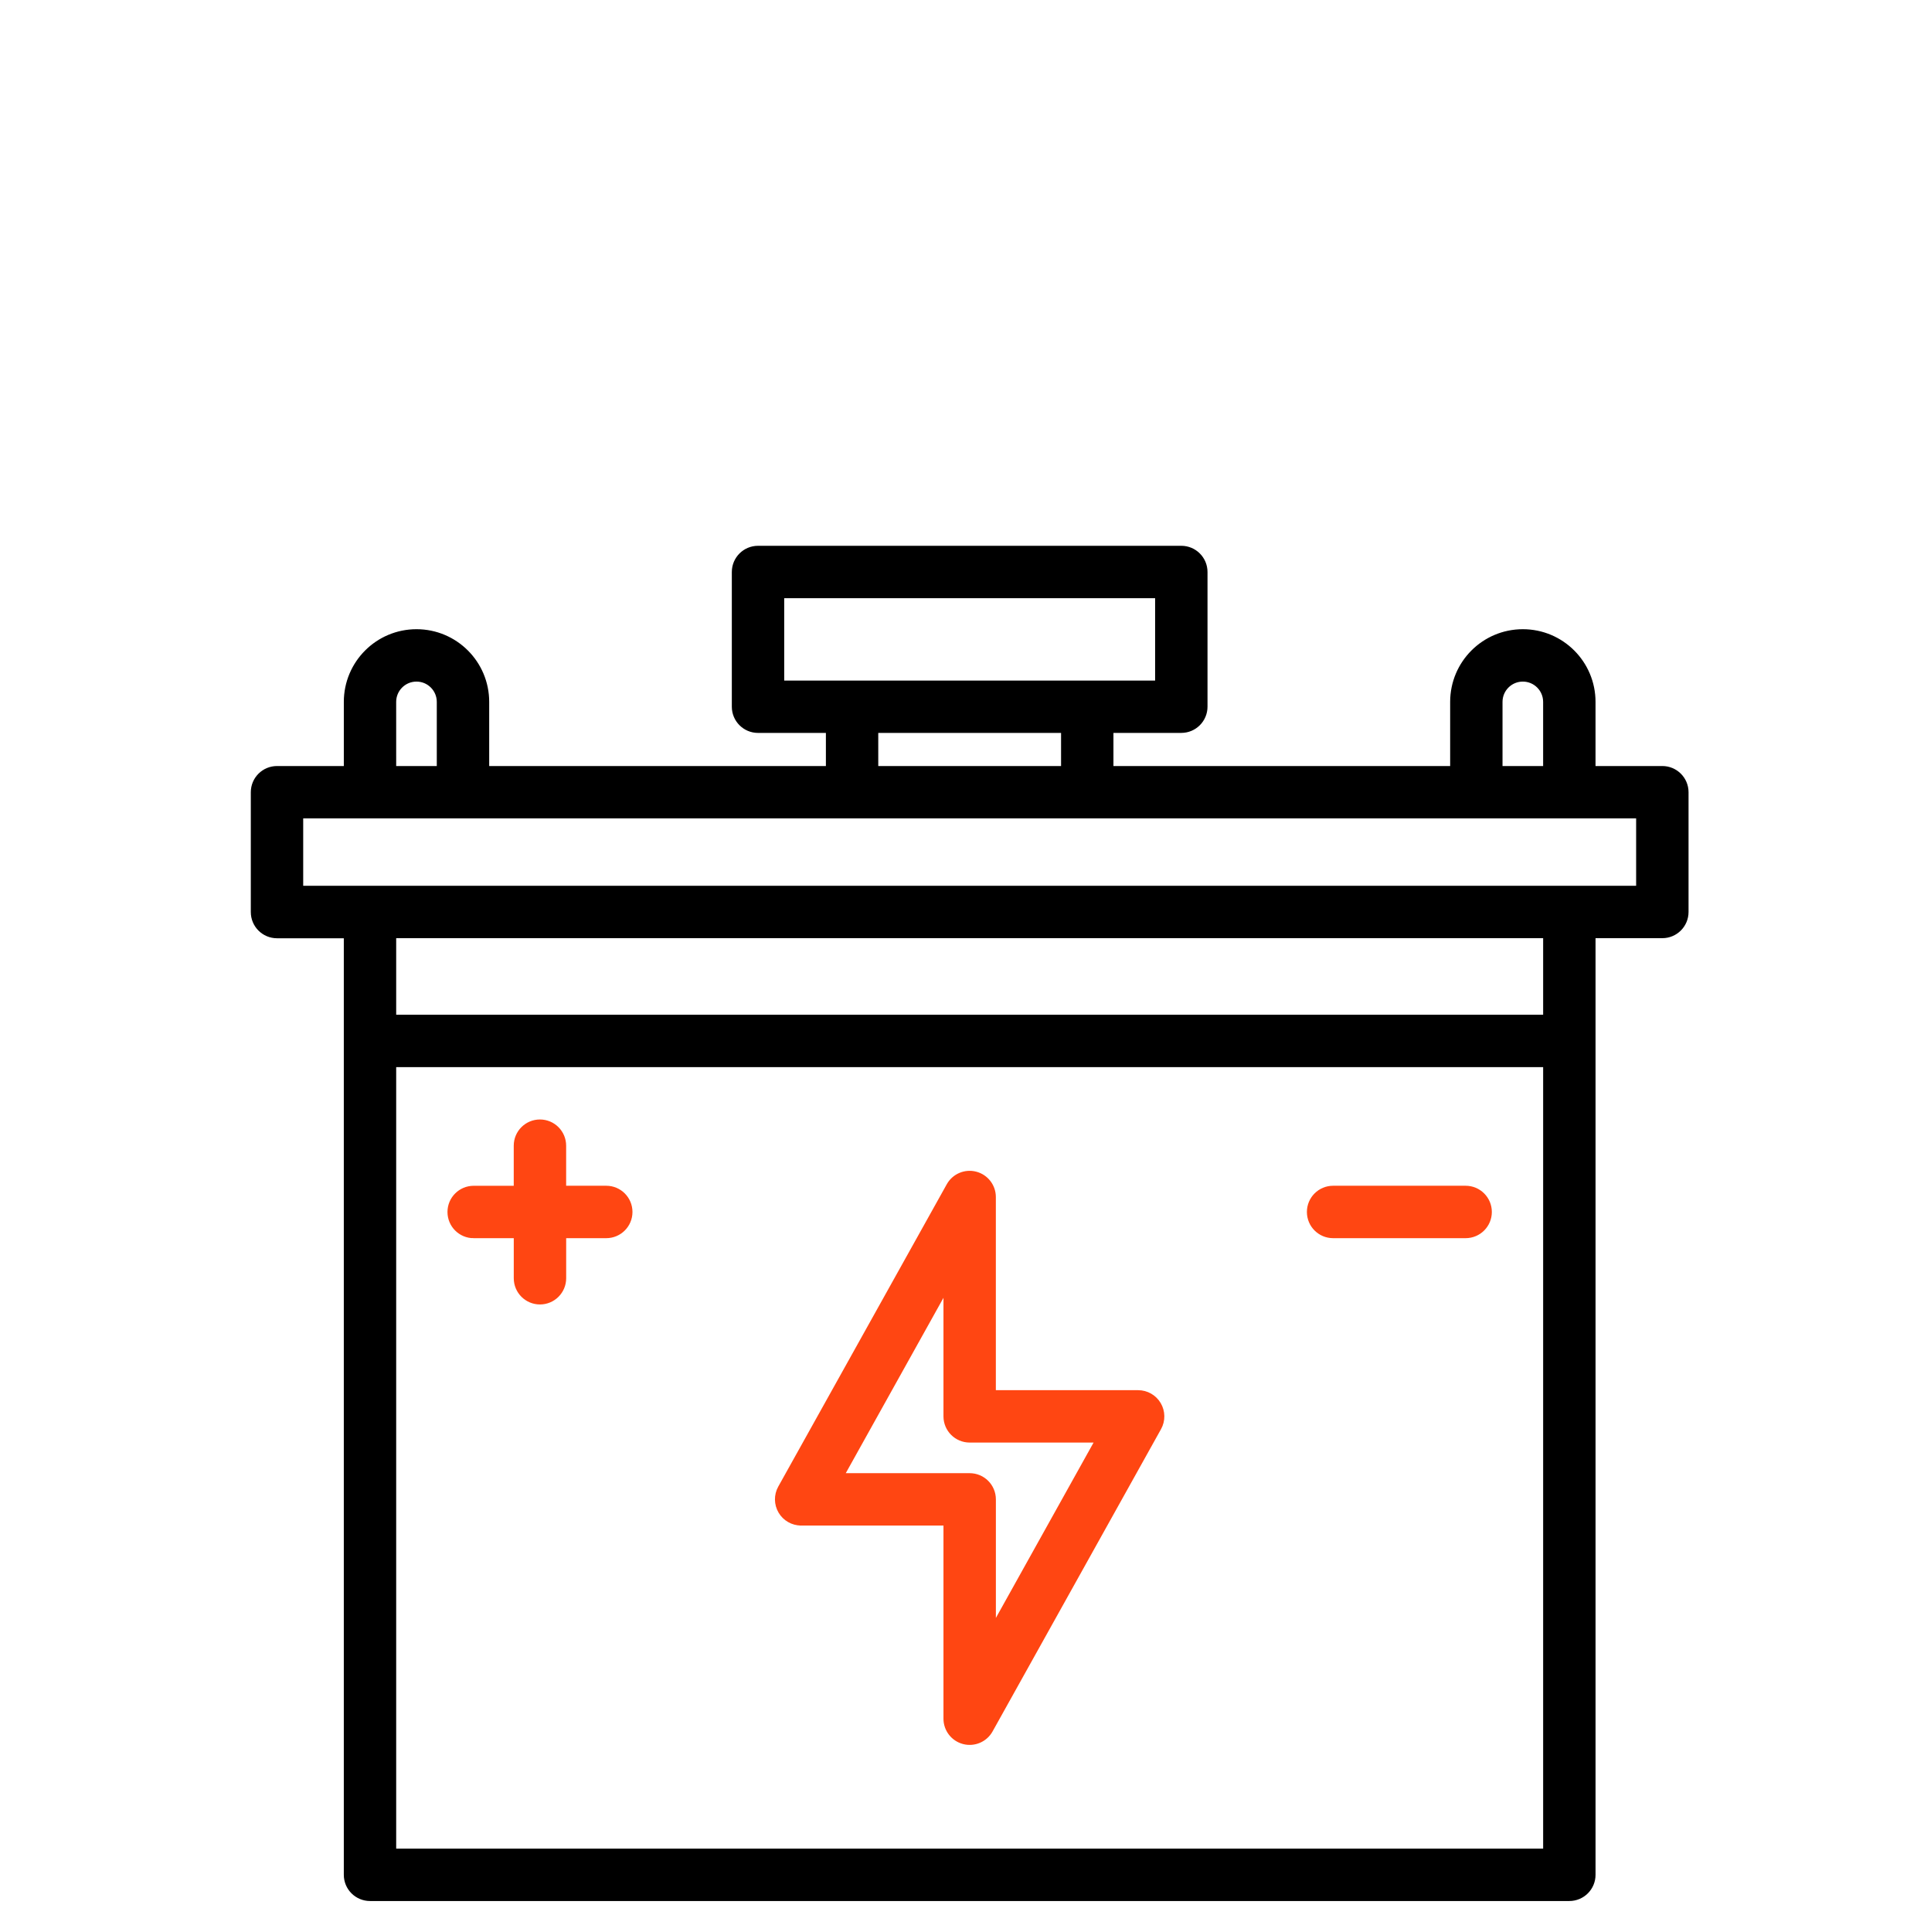
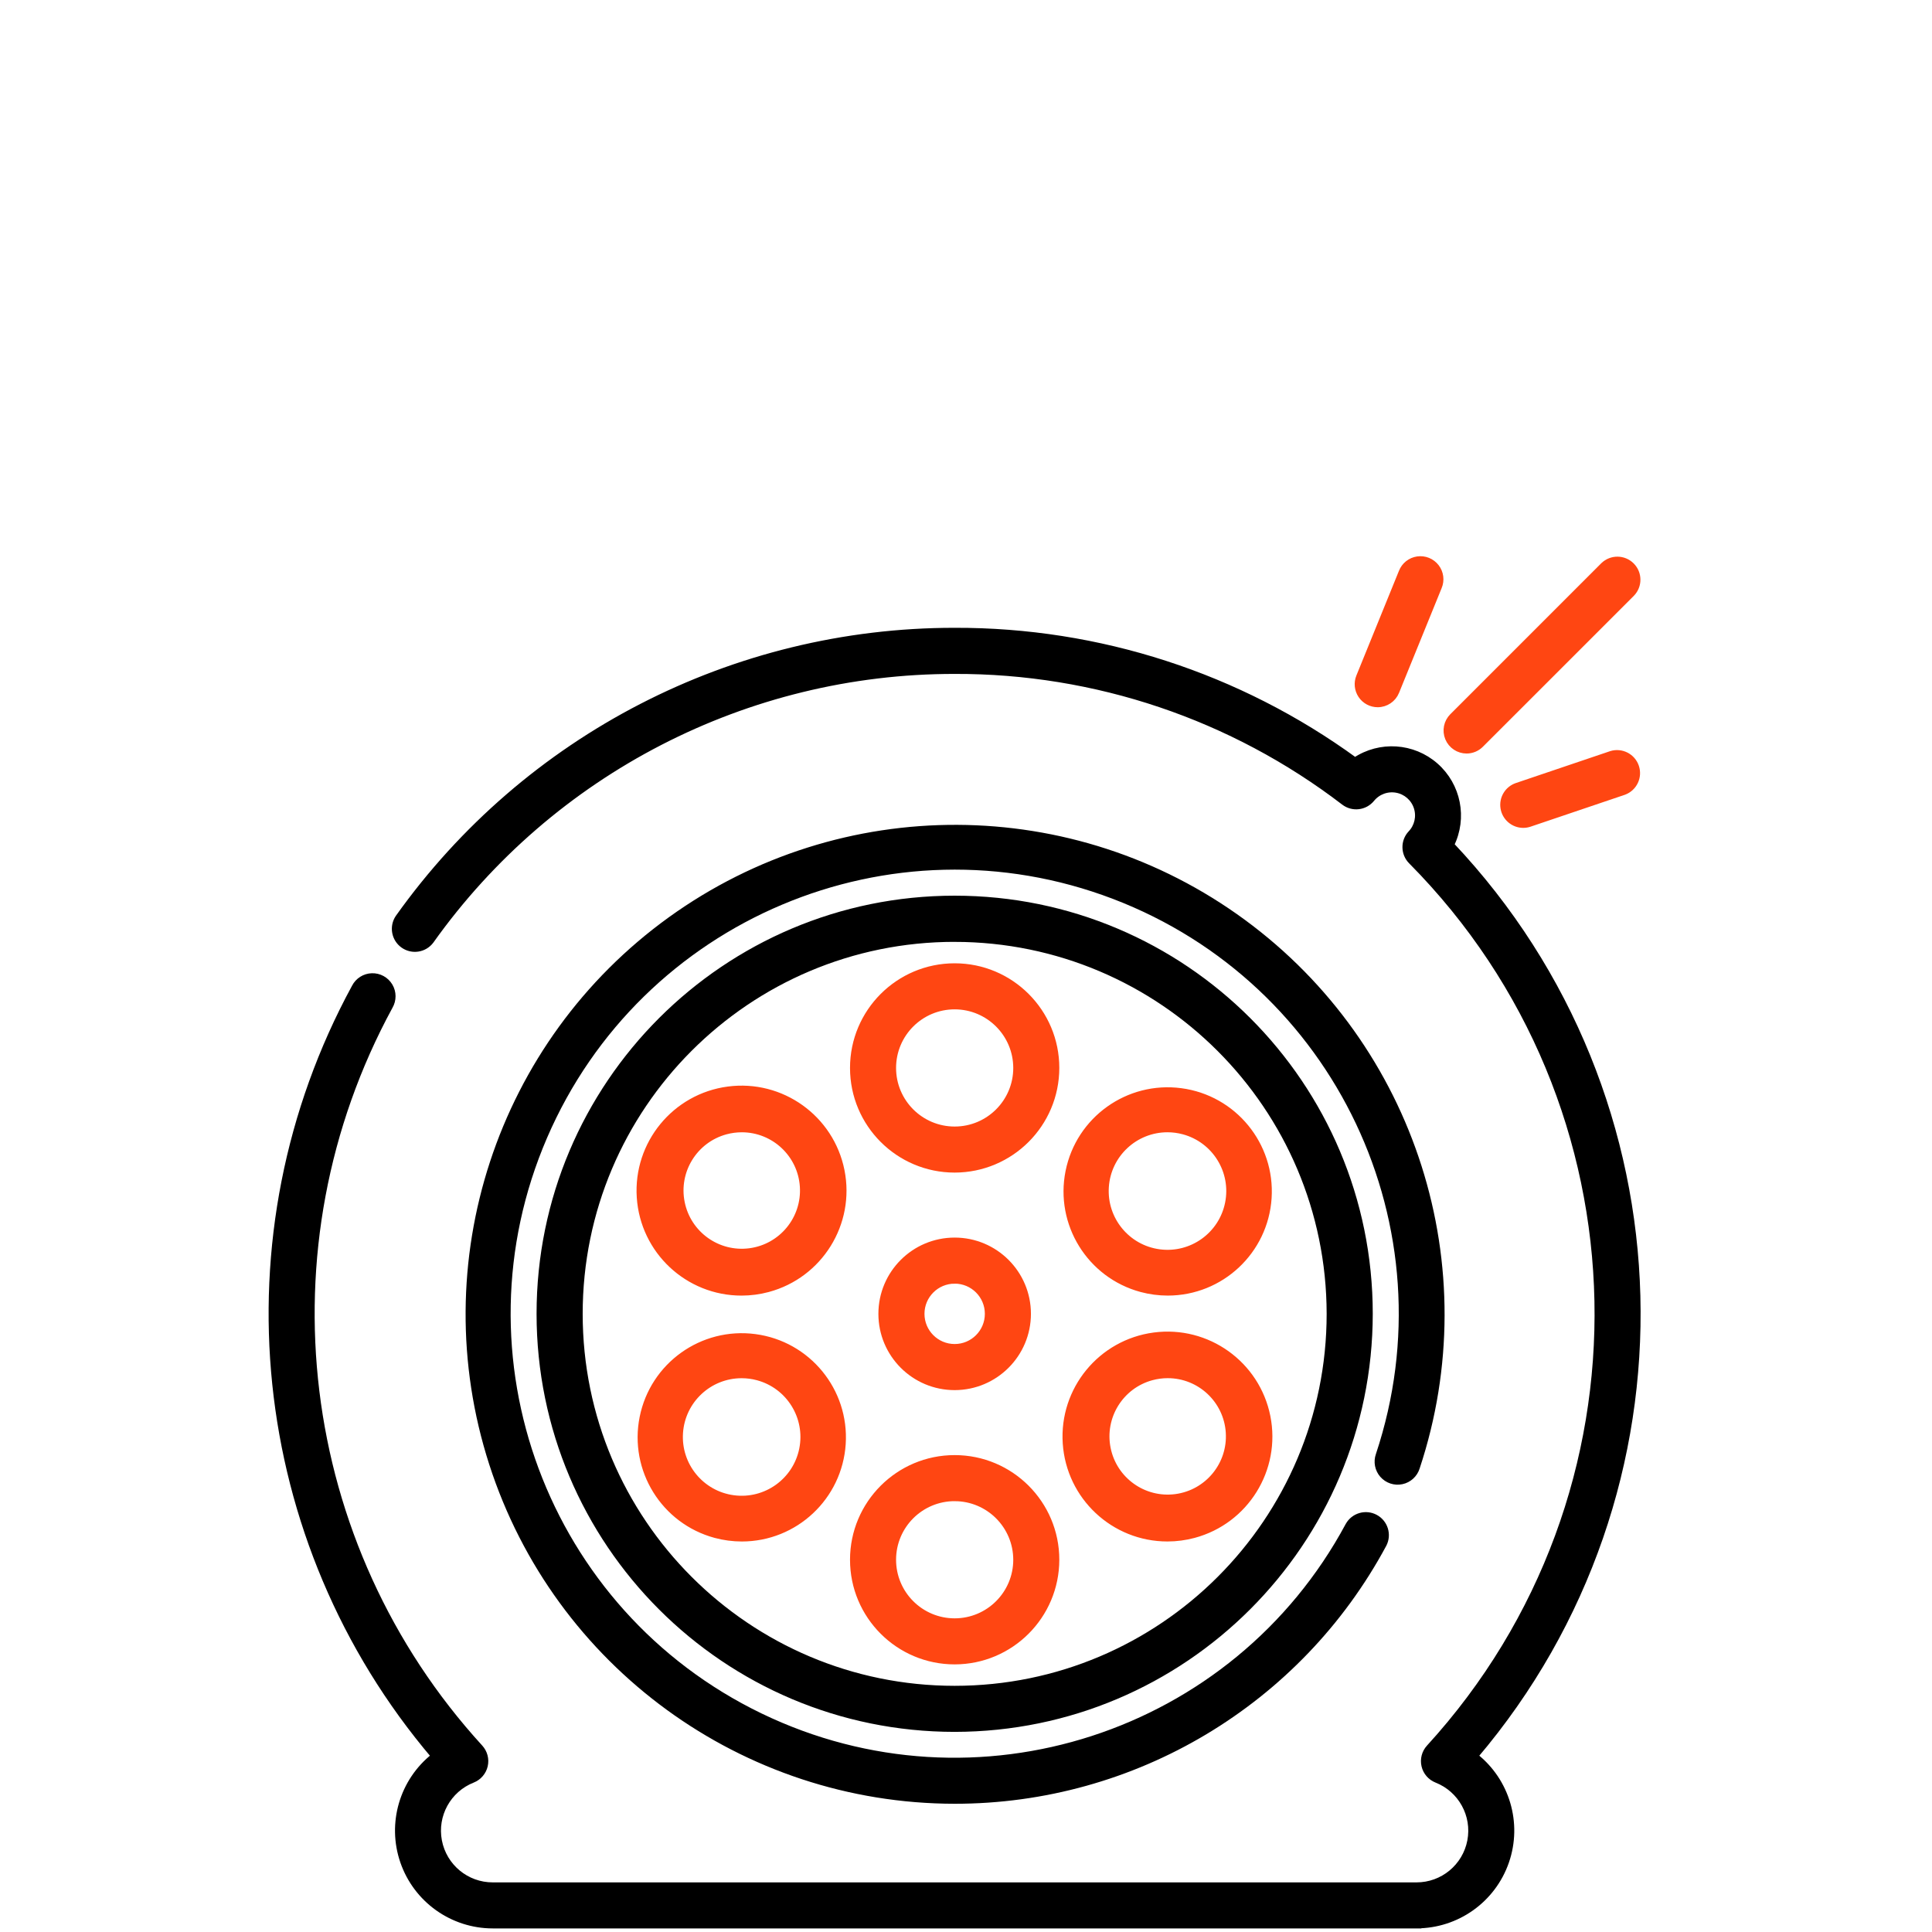
- <svg xmlns="http://www.w3.org/2000/svg" width="128" height="129" viewBox="0 0 128 129">
-   <g id="Group_6063" data-name="Group 6063" transform="translate(-1456 -1203)">
-     <g id="Group_6059" data-name="Group 6059" transform="translate(1463 1239.694)">
-       <g id="_007-battery" data-name="007-battery" transform="translate(10)">
-         <path id="Path_3029" data-name="Path 3029" d="M102.262,26.179H97.551V21.647a4.6,4.6,0,0,0-9.208,0v4.532H65.357V23.467h4.782a1.5,1.5,0,0,0,1.5-1.5V12.974a1.5,1.5,0,0,0-1.5-1.5H41.872a1.5,1.5,0,0,0-1.5,1.5v8.994a1.5,1.5,0,0,0,1.5,1.5h4.782v2.712H23.669V21.647a4.6,4.6,0,0,0-9.208,0v4.532H9.749a1.5,1.5,0,0,0-1.5,1.5v8a1.5,1.5,0,0,0,1.5,1.5H14.46V99.962a1.5,1.5,0,0,0,1.5,1.5H96.052a1.5,1.5,0,0,0,1.5-1.5V37.173h4.711a1.5,1.5,0,0,0,1.5-1.5v-8A1.5,1.5,0,0,0,102.262,26.179ZM91.34,21.647a1.606,1.606,0,0,1,3.212,0v4.532H91.34Zm-47.97-7.174H68.64v6H43.371Zm6.281,8.994H62.359v2.712H49.652Zm-32.194-1.82a1.606,1.606,0,0,1,3.212,0v4.532H17.458ZM94.553,98.464H17.458V45.783H94.553Zm0-55.679H17.458V37.173H94.553Zm6.21-8.61H11.248v-5h89.515Z" transform="translate(-8.25 -11.475)" stroke="#000" stroke-width="0.5" />
-         <path id="Path_3030" data-name="Path 3030" d="M50.612,83.38h9.754V96.527a1.5,1.5,0,0,0,2.809.73l11.253-20.19a1.5,1.5,0,0,0-1.31-2.227H63.364V61.691a1.5,1.5,0,0,0-2.809-.73L49.3,81.151a1.5,1.5,0,0,0,1.31,2.227Zm9.754-15.92v8.877a1.5,1.5,0,0,0,1.5,1.5h8.7l-7.2,12.922V81.881a1.5,1.5,0,0,0-1.5-1.5h-8.7Z" transform="translate(-14.11 -18.461)" fill="#ff4612" stroke="#ff4612" stroke-width="0.5" />
-         <path id="Path_3031" data-name="Path 3031" d="M25.082,63.616h2.927v2.926a1.5,1.5,0,1,0,3,0V63.616h2.927a1.5,1.5,0,1,0,0-3H31.007V57.691a1.5,1.5,0,0,0-3,0v2.927H25.082a1.5,1.5,0,1,0,0,3Z" transform="translate(-10.449 -17.887)" fill="#ff4612" stroke="#ff4612" stroke-width="0.5" />
-         <path id="Path_3032" data-name="Path 3032" d="M92.082,64.357h8.851a1.5,1.5,0,1,0,0-3H92.082a1.5,1.5,0,1,0,0,3Z" transform="translate(-20.056 -18.628)" fill="#ff4612" stroke="#ff4612" stroke-width="0.5" />
-       </g>
+ <svg xmlns="http://www.w3.org/2000/svg" width="128" height="128" viewBox="0 0 128 128">
+   <g id="Group_6066" data-name="Group 6066" transform="translate(-1198 -1633)">
+     <rect id="Rectangle_457" data-name="Rectangle 457" width="128" height="128" transform="translate(1198 1633)" fill="none" />
+     <g id="_002-flat-tire" data-name="002-flat-tire" transform="translate(1216 1670.065)">
+       <path id="Path_3078" data-name="Path 3078" d="M127.934,182.2a27.5,27.5,0,1,1,27.5-27.5A27.527,27.527,0,0,1,127.934,182.2Zm0-52.341a24.845,24.845,0,1,0,24.845,24.845A24.873,24.873,0,0,0,127.934,129.86Z" transform="translate(-82.685 -104.724)" stroke="#000" stroke-width="0.4" />
+       <path id="Path_3079" data-name="Path 3079" d="M105.756,164.786a32.228,32.228,0,1,1,30.615-22.07,1.326,1.326,0,1,1-2.516-.837,29.614,29.614,0,1,0-2.01,4.658,1.326,1.326,0,0,1,2.335,1.256A32.243,32.243,0,0,1,105.756,164.786Z" transform="translate(-60.508 -82.547)" stroke="#000" stroke-width="0.4" />
+       <path id="Path_3080" data-name="Path 3080" d="M233.395,265.02a4.853,4.853,0,1,1,4.853-4.853A4.858,4.858,0,0,1,233.395,265.02Zm0-7.054a2.2,2.2,0,1,0,2.2,2.2A2.2,2.2,0,0,0,233.395,257.965Z" transform="translate(-188.146 -210.186)" fill="#ff4612" stroke="#ff4612" stroke-width="0.4" />
+       <path id="Path_3081" data-name="Path 3081" d="M224.638,165.973a6.733,6.733,0,1,1,6.733-6.733A6.741,6.741,0,0,1,224.638,165.973Zm0-10.815a4.082,4.082,0,1,0,4.082,4.082A4.087,4.087,0,0,0,224.638,155.158Z" transform="translate(-179.389 -125.551)" fill="#ff4612" stroke="#ff4612" stroke-width="0.4" />
+       <path id="Path_3082" data-name="Path 3082" d="M224.638,350.314a6.733,6.733,0,1,1,6.733-6.733A6.741,6.741,0,0,1,224.638,350.314Zm0-10.815a4.082,4.082,0,1,0,4.082,4.082A4.087,4.087,0,0,0,224.638,339.5Z" transform="translate(-179.389 -277.309)" fill="#ff4612" stroke="#ff4612" stroke-width="0.4" />
+       <path id="Path_3083" data-name="Path 3083" d="M144.792,212.047a6.755,6.755,0,1,1,1.754-.232A6.774,6.774,0,0,1,144.792,212.047Zm.017-10.82a4.11,4.11,0,0,0-1.063.141,4.058,4.058,0,1,0,1.063-.141Z" transform="translate(-113.663 -163.475)" fill="#ff4612" stroke="#ff4612" stroke-width="0.4" />
+       <path id="Path_3084" data-name="Path 3084" d="M304.435,304.217a6.752,6.752,0,1,1,1.754-.232A6.775,6.775,0,0,1,304.435,304.217Zm.018-10.82a4.1,4.1,0,0,0-1.063.141,4.057,4.057,0,1,0,1.063-.141Z" transform="translate(-245.088 -239.355)" fill="#ff4612" stroke="#ff4612" stroke-width="0.4" />
+       <path id="Path_3085" data-name="Path 3085" d="M144.813,304.218a6.774,6.774,0,0,1-1.754-.232,6.7,6.7,0,1,1,1.754.232ZM144.8,293.4a4.094,4.094,0,1,0,1.063.141A4.1,4.1,0,0,0,144.8,293.4Z" transform="translate(-113.662 -239.355)" fill="#ff4612" stroke="#ff4612" stroke-width="0.4" />
+       <path id="Path_3086" data-name="Path 3086" d="M304.456,212.048a6.773,6.773,0,0,1-1.754-.232,6.7,6.7,0,1,1,1.754.232Zm-.017-10.82a4.094,4.094,0,1,0,1.063.141A4.1,4.1,0,0,0,304.439,201.228Z" transform="translate(-245.088 -163.477)" fill="#ff4612" stroke="#ff4612" stroke-width="0.4" />
+       <path id="Path_3087" data-name="Path 3087" d="M441.71,12.66a1.326,1.326,0,0,1-.937-2.263L450.779.391a1.326,1.326,0,0,1,1.875,1.875L442.647,12.271A1.321,1.321,0,0,1,441.71,12.66Z" transform="translate(-362.545 -0.002)" fill="#ff4612" stroke="#ff4612" stroke-width="0.4" />
+       <path id="Path_3088" data-name="Path 3088" d="M408.392,9.59a1.326,1.326,0,0,1-1.227-1.825L409.986.826a1.326,1.326,0,1,1,2.456,1L409.62,8.763a1.326,1.326,0,0,1-1.229.827Z" transform="translate(-335.116 0.001)" fill="#ff4612" stroke="#ff4612" stroke-width="0.4" />
+       <path id="Path_3089" data-name="Path 3089" d="M462.929,77.279A1.326,1.326,0,0,1,462.5,74.7l6.255-2.116a1.326,1.326,0,0,1,.85,2.511l-6.255,2.116A1.323,1.323,0,0,1,462.929,77.279Z" transform="translate(-380.013 -59.695)" fill="#ff4612" stroke="#ff4612" stroke-width="0.4" />
+       <path id="Path_3090" data-name="Path 3090" d="M75.848,112.538h-61.2a6.281,6.281,0,0,1-3.882-11.216A45.276,45.276,0,0,1,5.5,50.377a1.326,1.326,0,1,1,2.327,1.27,42.623,42.623,0,0,0,5.977,49.114,1.326,1.326,0,0,1-.491,2.127,3.626,3.626,0,0,0,1.333,7h61.2a3.626,3.626,0,0,0,1.333-7,1.326,1.326,0,0,1-.491-2.127A42.6,42.6,0,0,0,75.5,42.031a1.326,1.326,0,0,1-.024-1.842,1.73,1.73,0,1,0-2.6-2.279,1.325,1.325,0,0,1-1.829.214,42.208,42.208,0,0,0-25.8-8.7,42.541,42.541,0,0,0-34.7,17.885,1.326,1.326,0,0,1-2.158-1.54,45.193,45.193,0,0,1,36.857-19,44.822,44.822,0,0,1,26.528,8.591,4.383,4.383,0,0,1,6.366,5.587,45.249,45.249,0,0,1,1.585,60.374,6.277,6.277,0,0,1-3.879,11.213Z" transform="translate(0 -22.04)" stroke="#000" stroke-width="0.4" />
    </g>
-     <rect id="Rectangle_455" data-name="Rectangle 455" width="128" height="129" transform="translate(1456 1203)" fill="none" />
  </g>
</svg>
